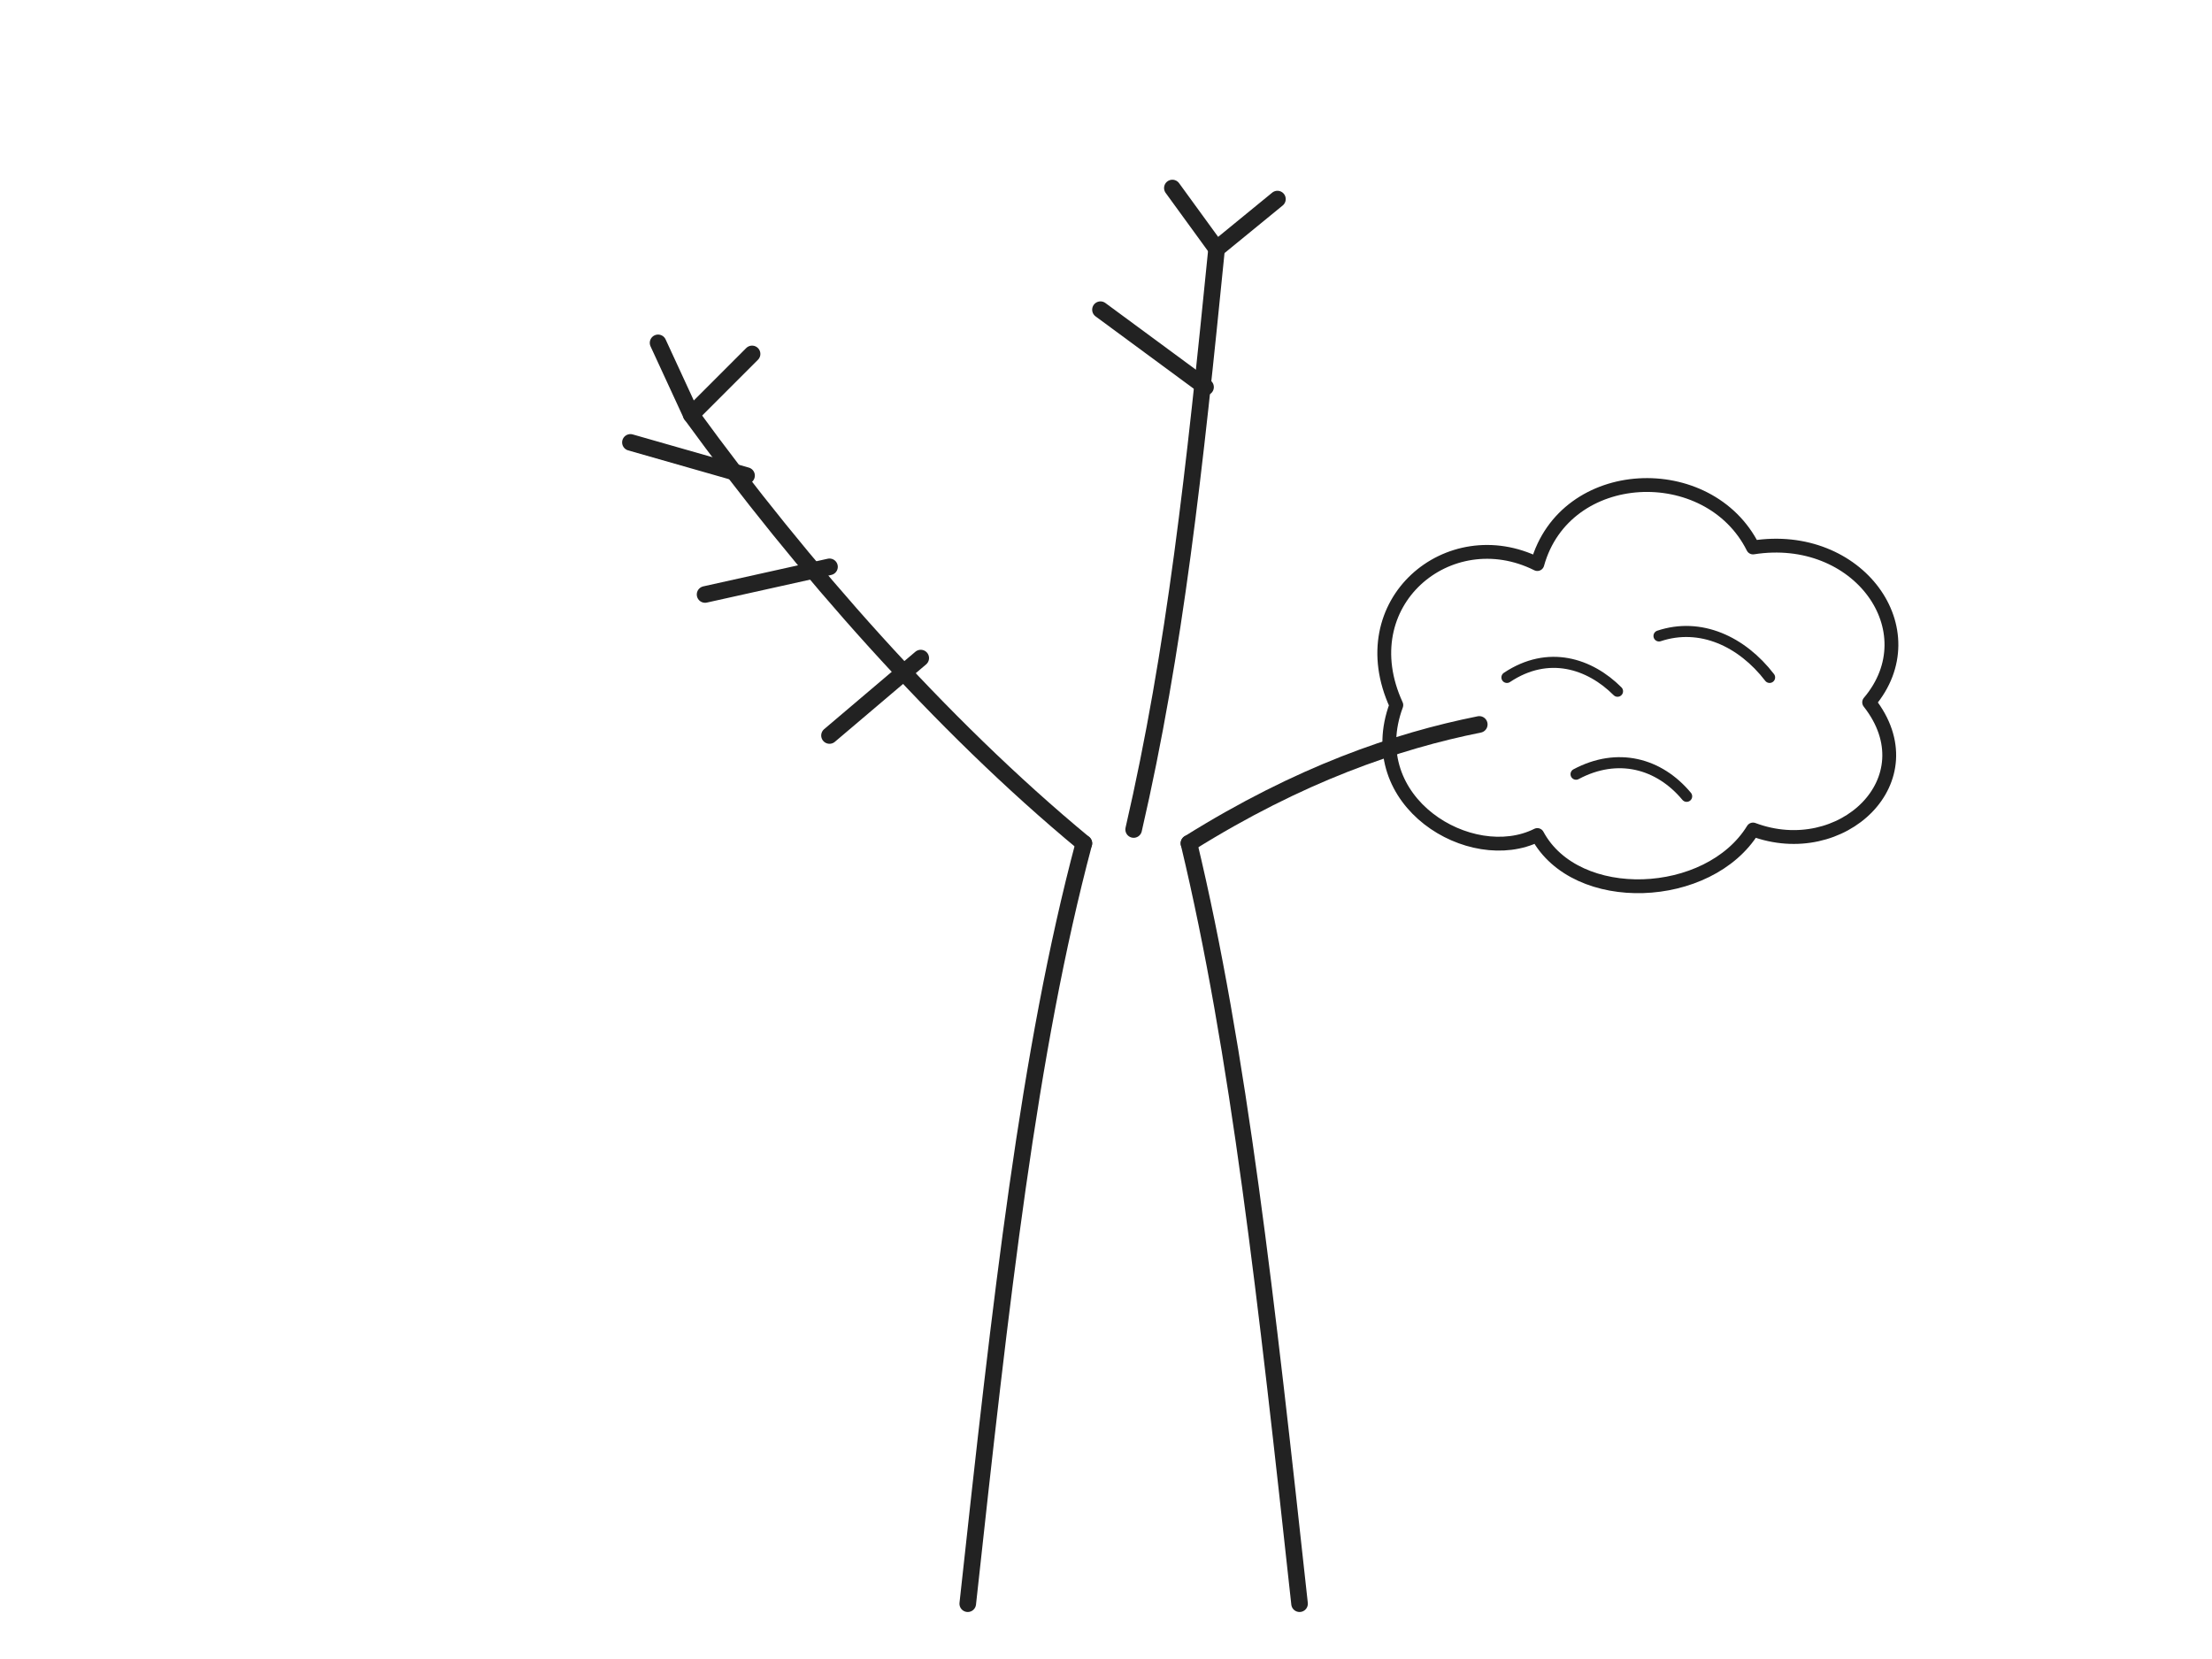
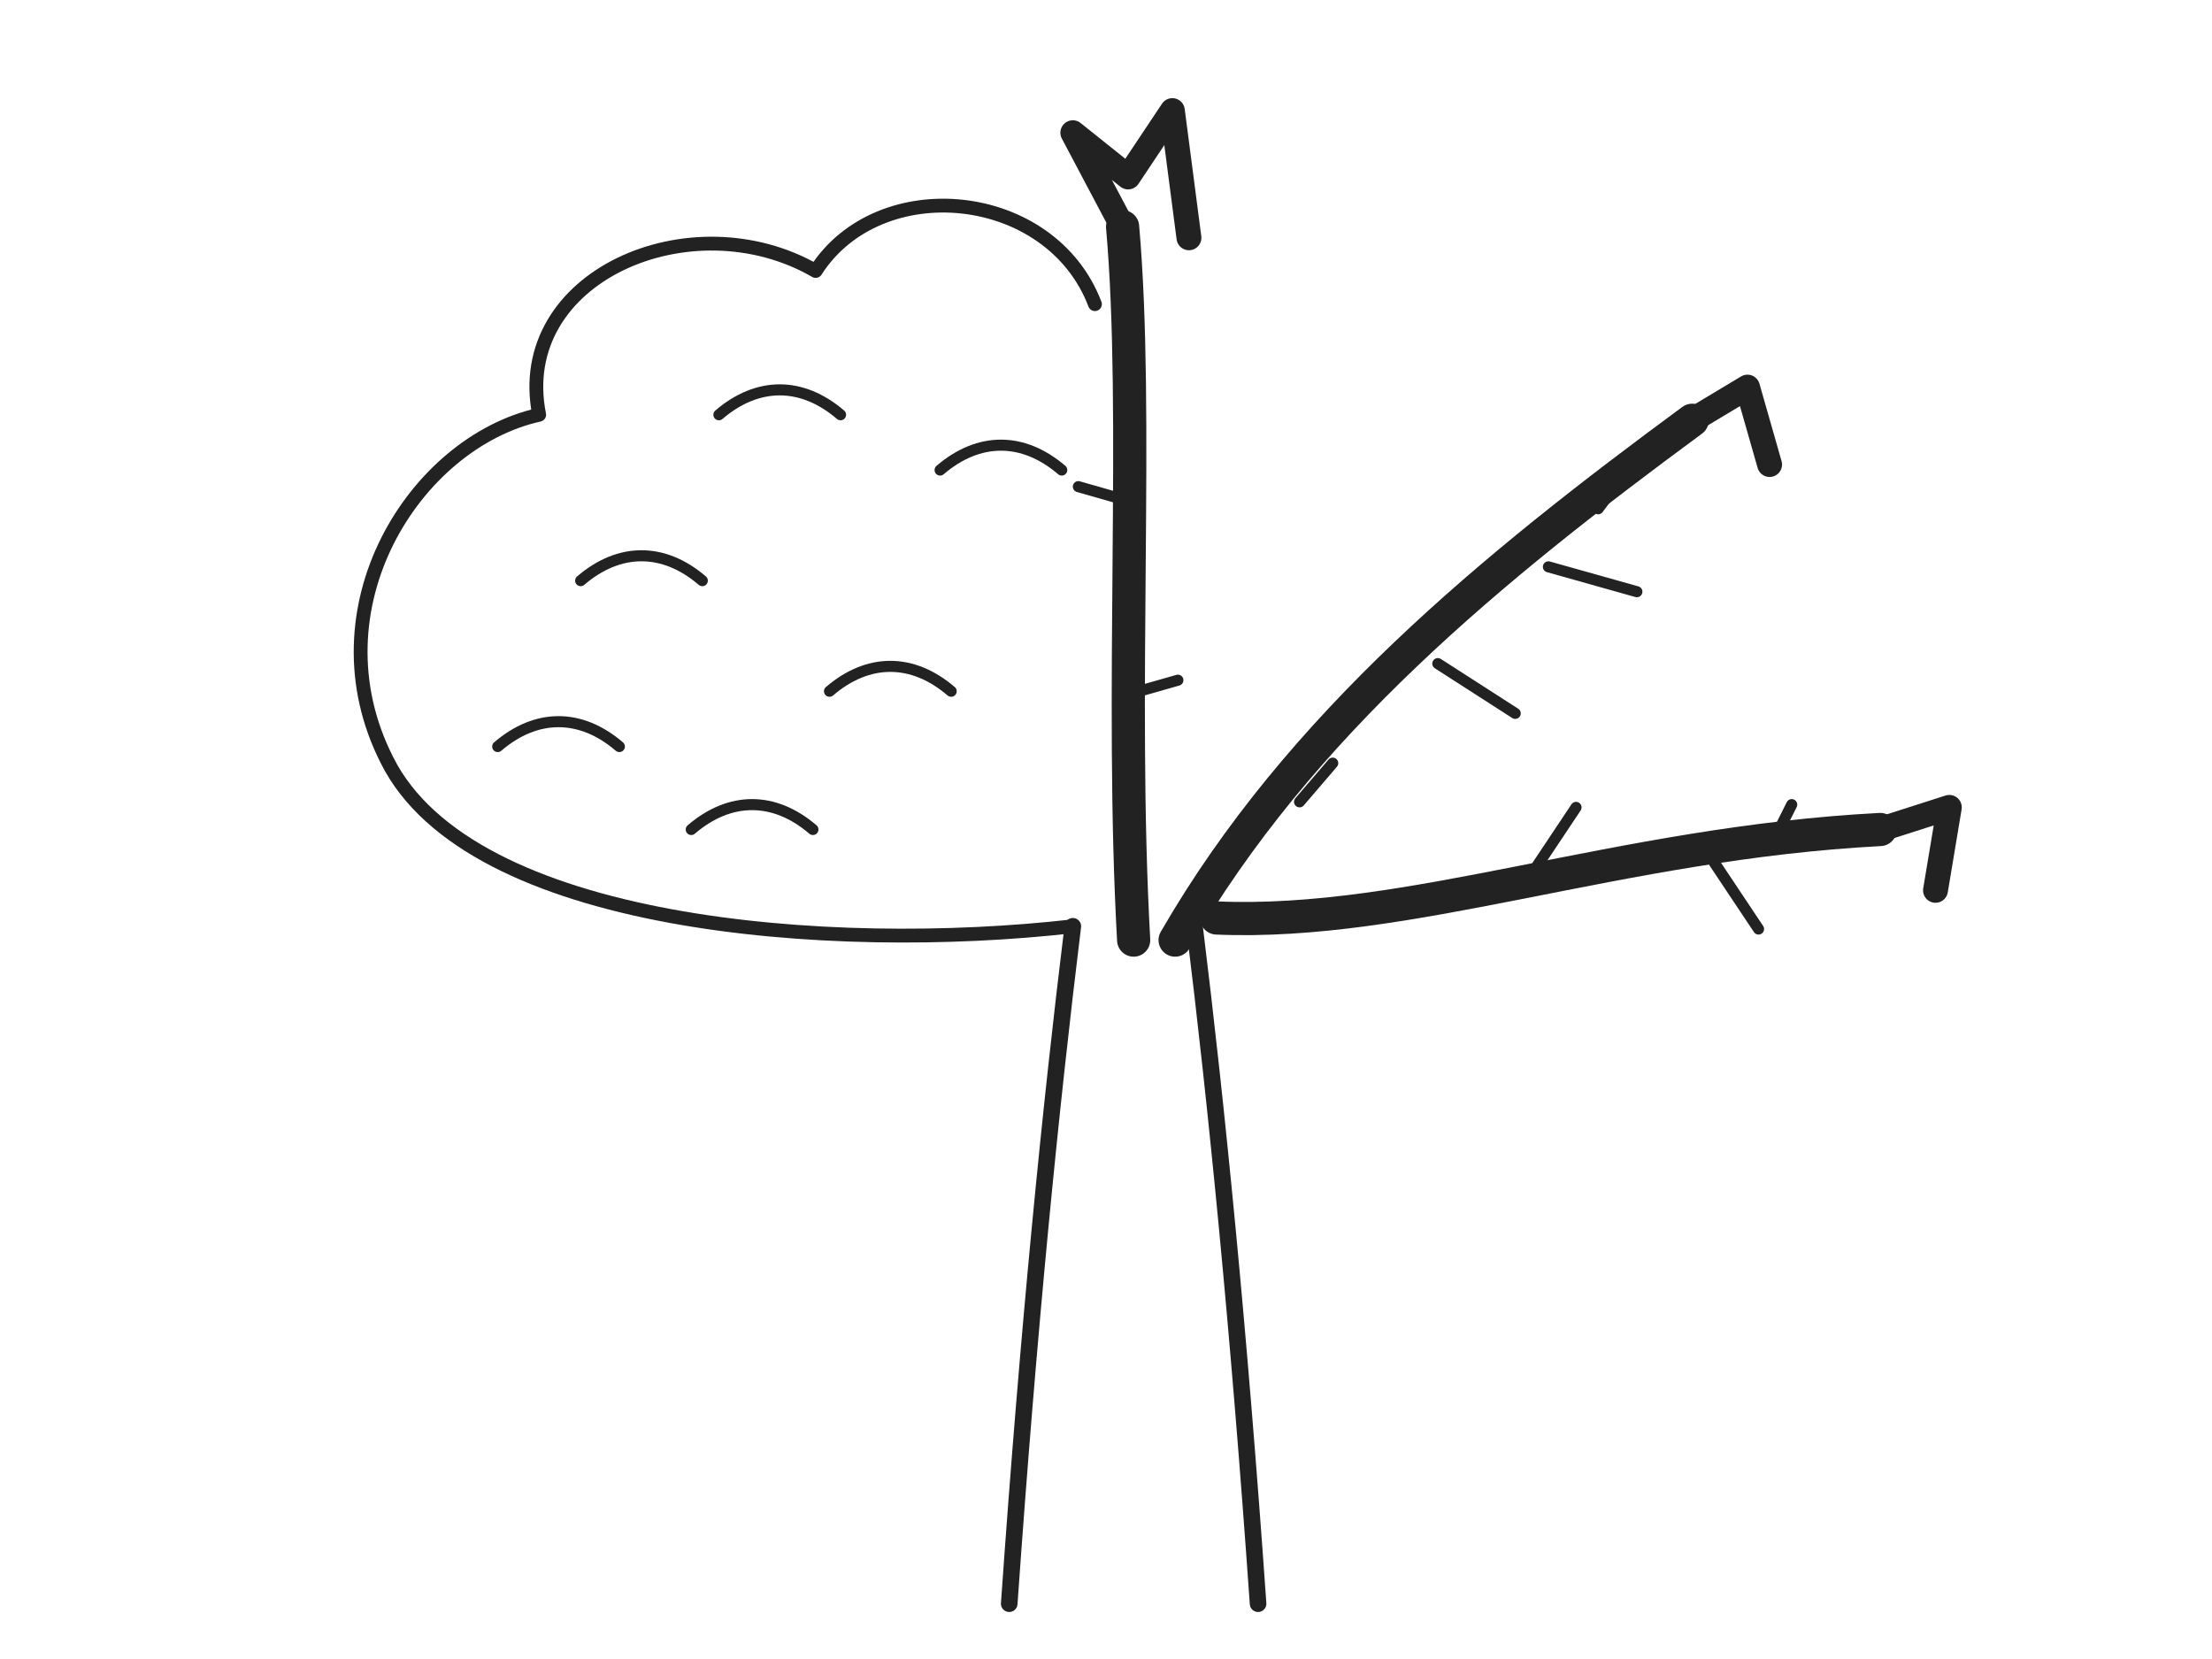
<svg xmlns="http://www.w3.org/2000/svg" viewBox="0 0 800 600" width="800" height="600">
  <rect width="800" height="600" fill="#fff" />
  <g fill="none" stroke="#222" stroke-width="6" stroke-linecap="round" stroke-linejoin="round">
-     <path d="M350 580 C362 470 372 380 392 305" />
-     <path d="M470 580 C458 470 448 380 430 305" />
-     <path d="M392 305 C340 262 290 205 250 150" />
-     <path d="M300 205 L255 215 M270 172 L228 160 M333 238 L300 266" />
-     <path d="M250 150 L238 124 M250 150 L272 128" />
-     <path d="M410 300 C425 235 432 170 440 90" />
-     <path d="M436 140 L398 112" />
-     <path d="M440 90 L424 68 M440 90 L462 72" />
-     <path d="M430 305 C470 280 505 268 535 262" />
-     <path d="M505 255 C488 218 524 188 556 204 C566 168 618 166 634 198 C672 192 698 228 676 254 C698 282 666 312 634 300 C618 326 570 328 556 302 C532 314 492 290 505 255 Z" stroke-width="5" />
-     <path d="M545 245 C560 235 575 240 585 250 M600 230 C615 225 630 232 640 245 M570 280 C585 272 600 276 610 288" stroke-width="4" />
+     <path d="M365 580 C372 480 380 400 388 335" />
+     <path d="M455 580 C448 480 440 400 432 335" />
+     <path d="M388 335 C300 345 170 335 140 275 C112 220 150 160 195 150 C185 100 250 72 295 98 C318 62 380 68 396 110" stroke-width="5" />
+     <path d="M210 210 c14 -12 30 -12 44 0" stroke-width="4" />
+     <path d="M260 150 c14 -12 30 -12 44 0" stroke-width="4" />
+     <path d="M180 270 c14 -12 30 -12 44 0" stroke-width="4" />
+     <path d="M300 250 c14 -12 30 -12 44 0" stroke-width="4" />
+     <path d="M340 170 c14 -12 30 -12 44 0" stroke-width="4" />
+     <path d="M250 300 c14 -12 30 -12 44 0" stroke-width="4" />
+     <path d="M425 340 C470 262 540 205 612 152" stroke-width="12" />
+     <path d="M612 152 L632 140 L640 168" stroke-width="9" />
+     <path d="M520 240 L548 258 M560 205 L592 214" stroke-width="4" />
+     <path d="M440 332 C510 335 585 305 680 300" stroke-width="12" />
+     <path d="M680 300 L705 292 L700 322" stroke-width="9" />
+     <path d="M550 322 L570 292 M620 312 L636 336" stroke-width="4" />
+     <path d="M410 340 C405 250 412 150 406 82" stroke-width="12" />
+     <path d="M406 82 L388 48 L408 64 L424 40 L430 86" stroke-width="9" />
+     <path d="M412 250 l14 -4" stroke-width="4" />
+     <path d="M404 180 l-14 -4" stroke-width="4" />
+     <path d="M470 290 l12 -14" stroke-width="4" />
+     <path d="M590 168 l-12 16" stroke-width="4" />
+     <path d="M640 307 l8 -16" stroke-width="4" />
  </g>
</svg>
